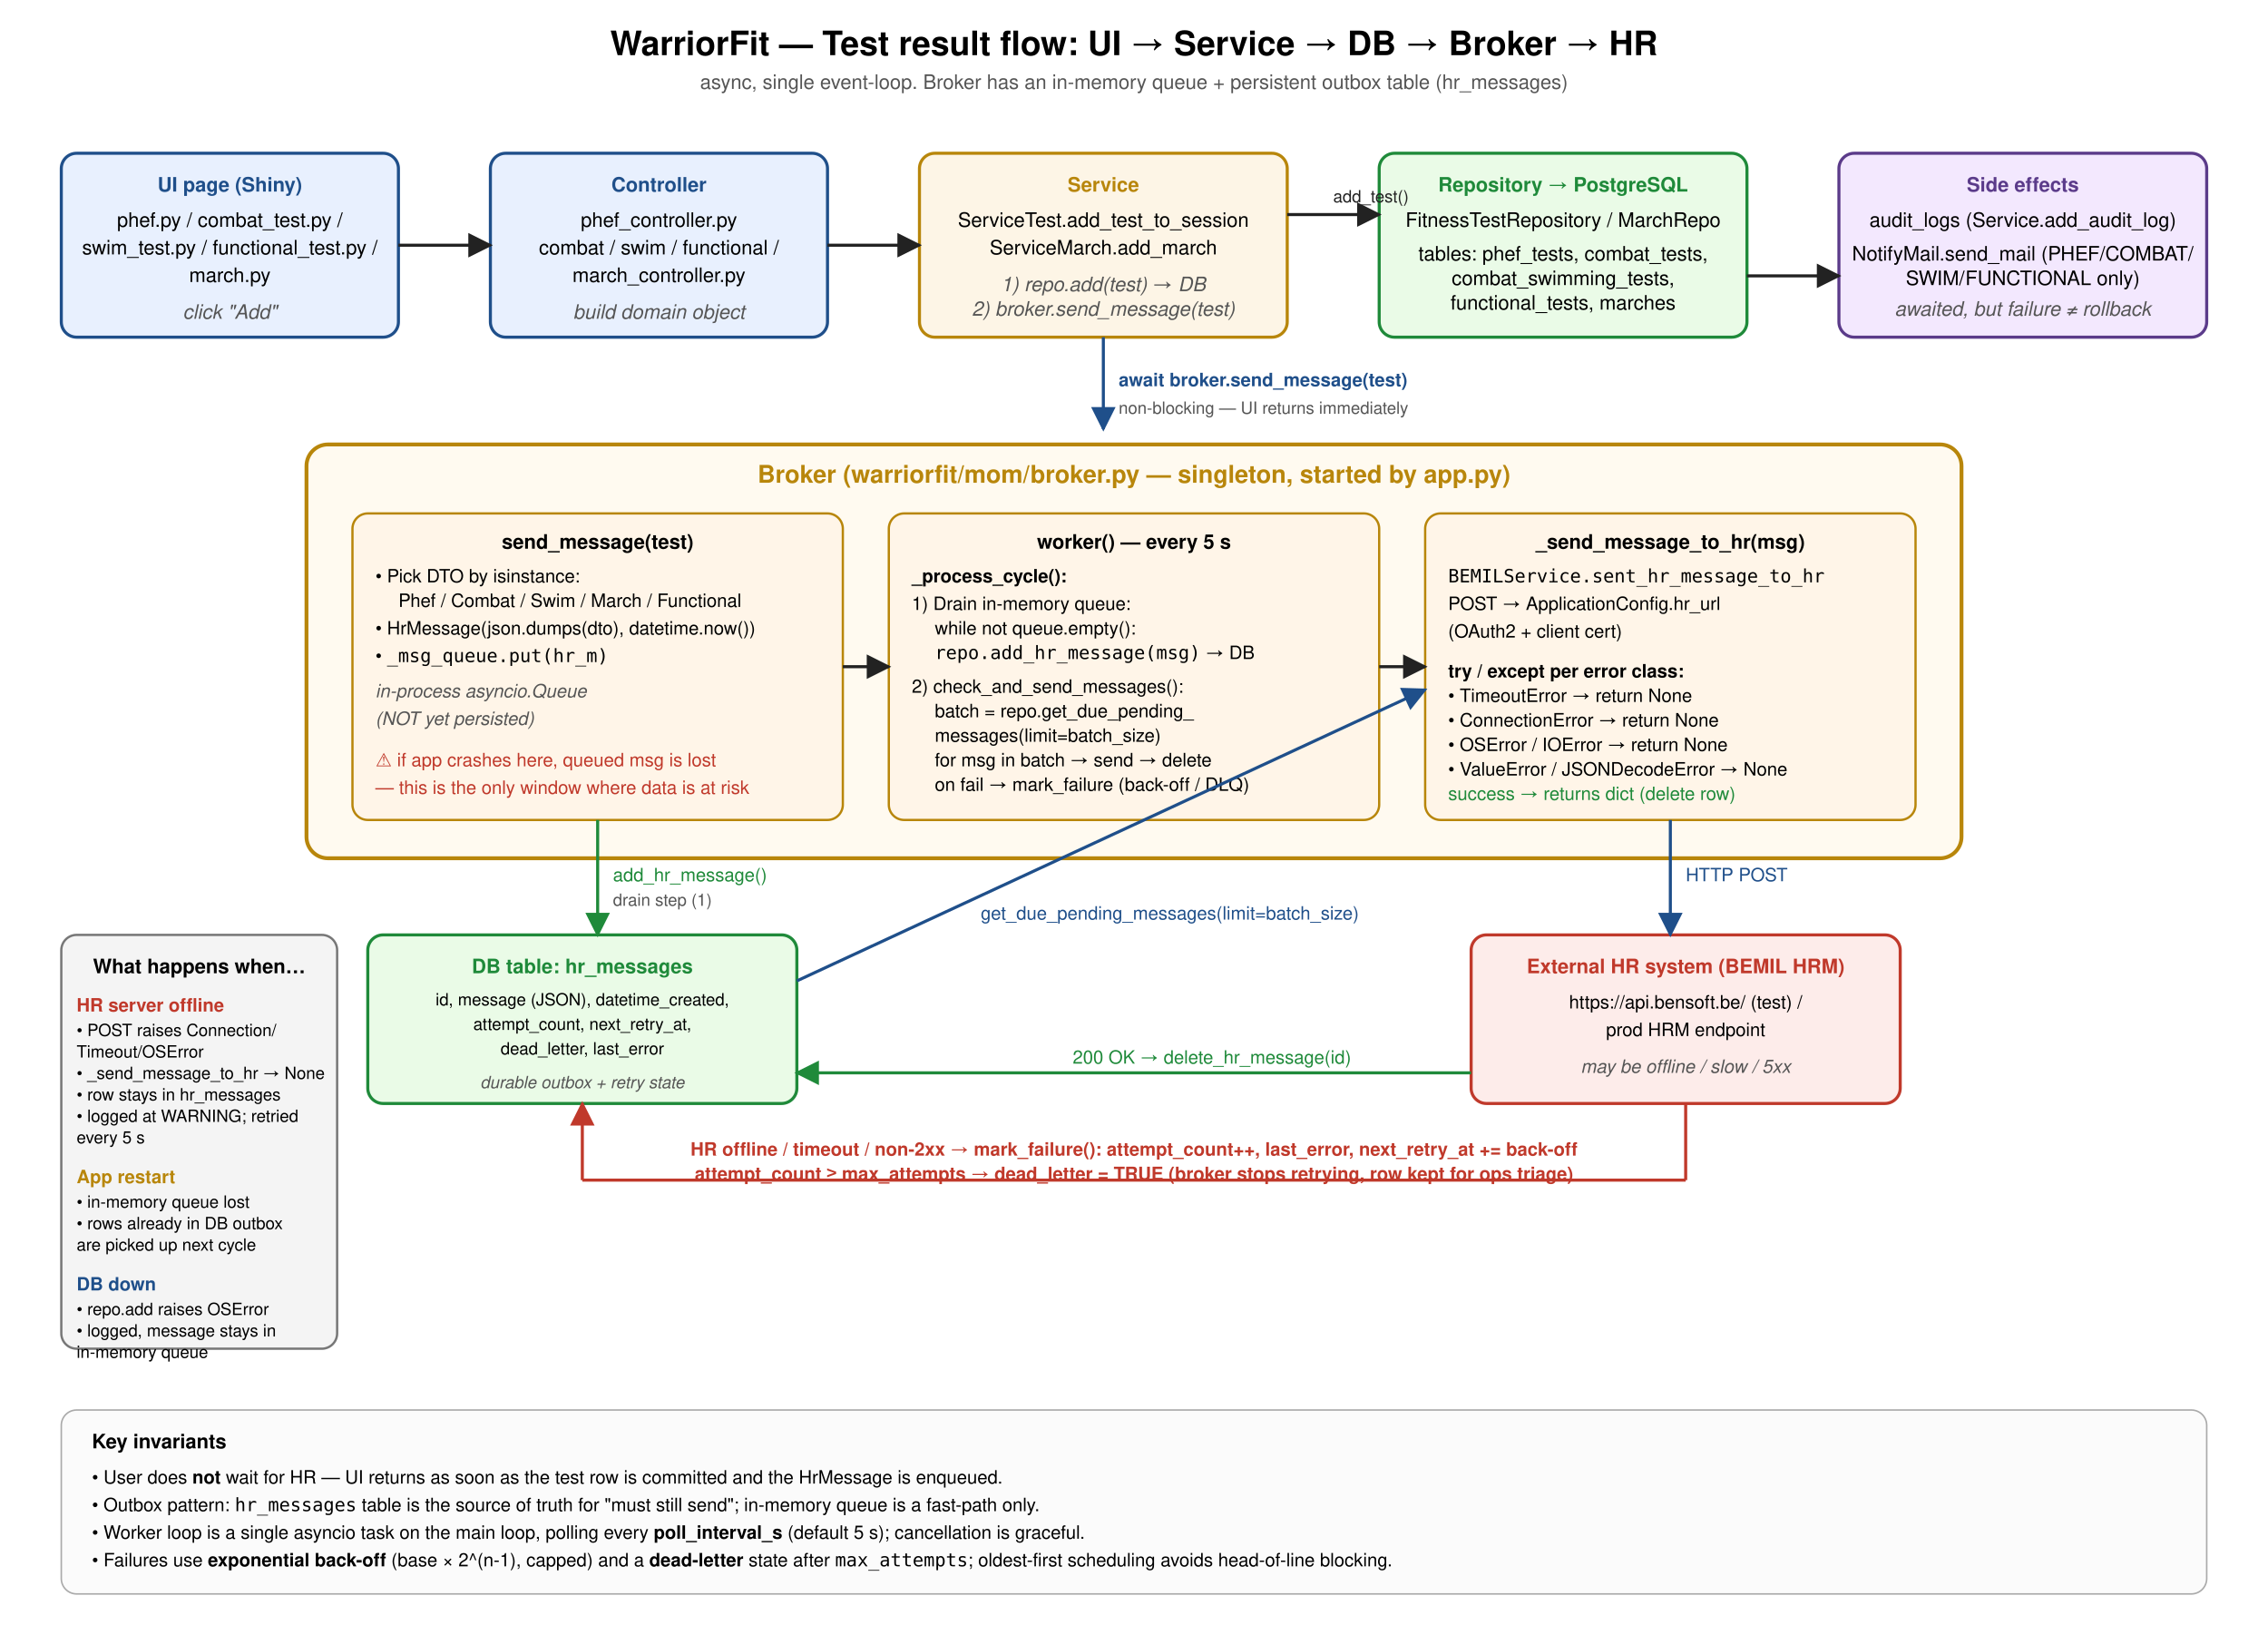
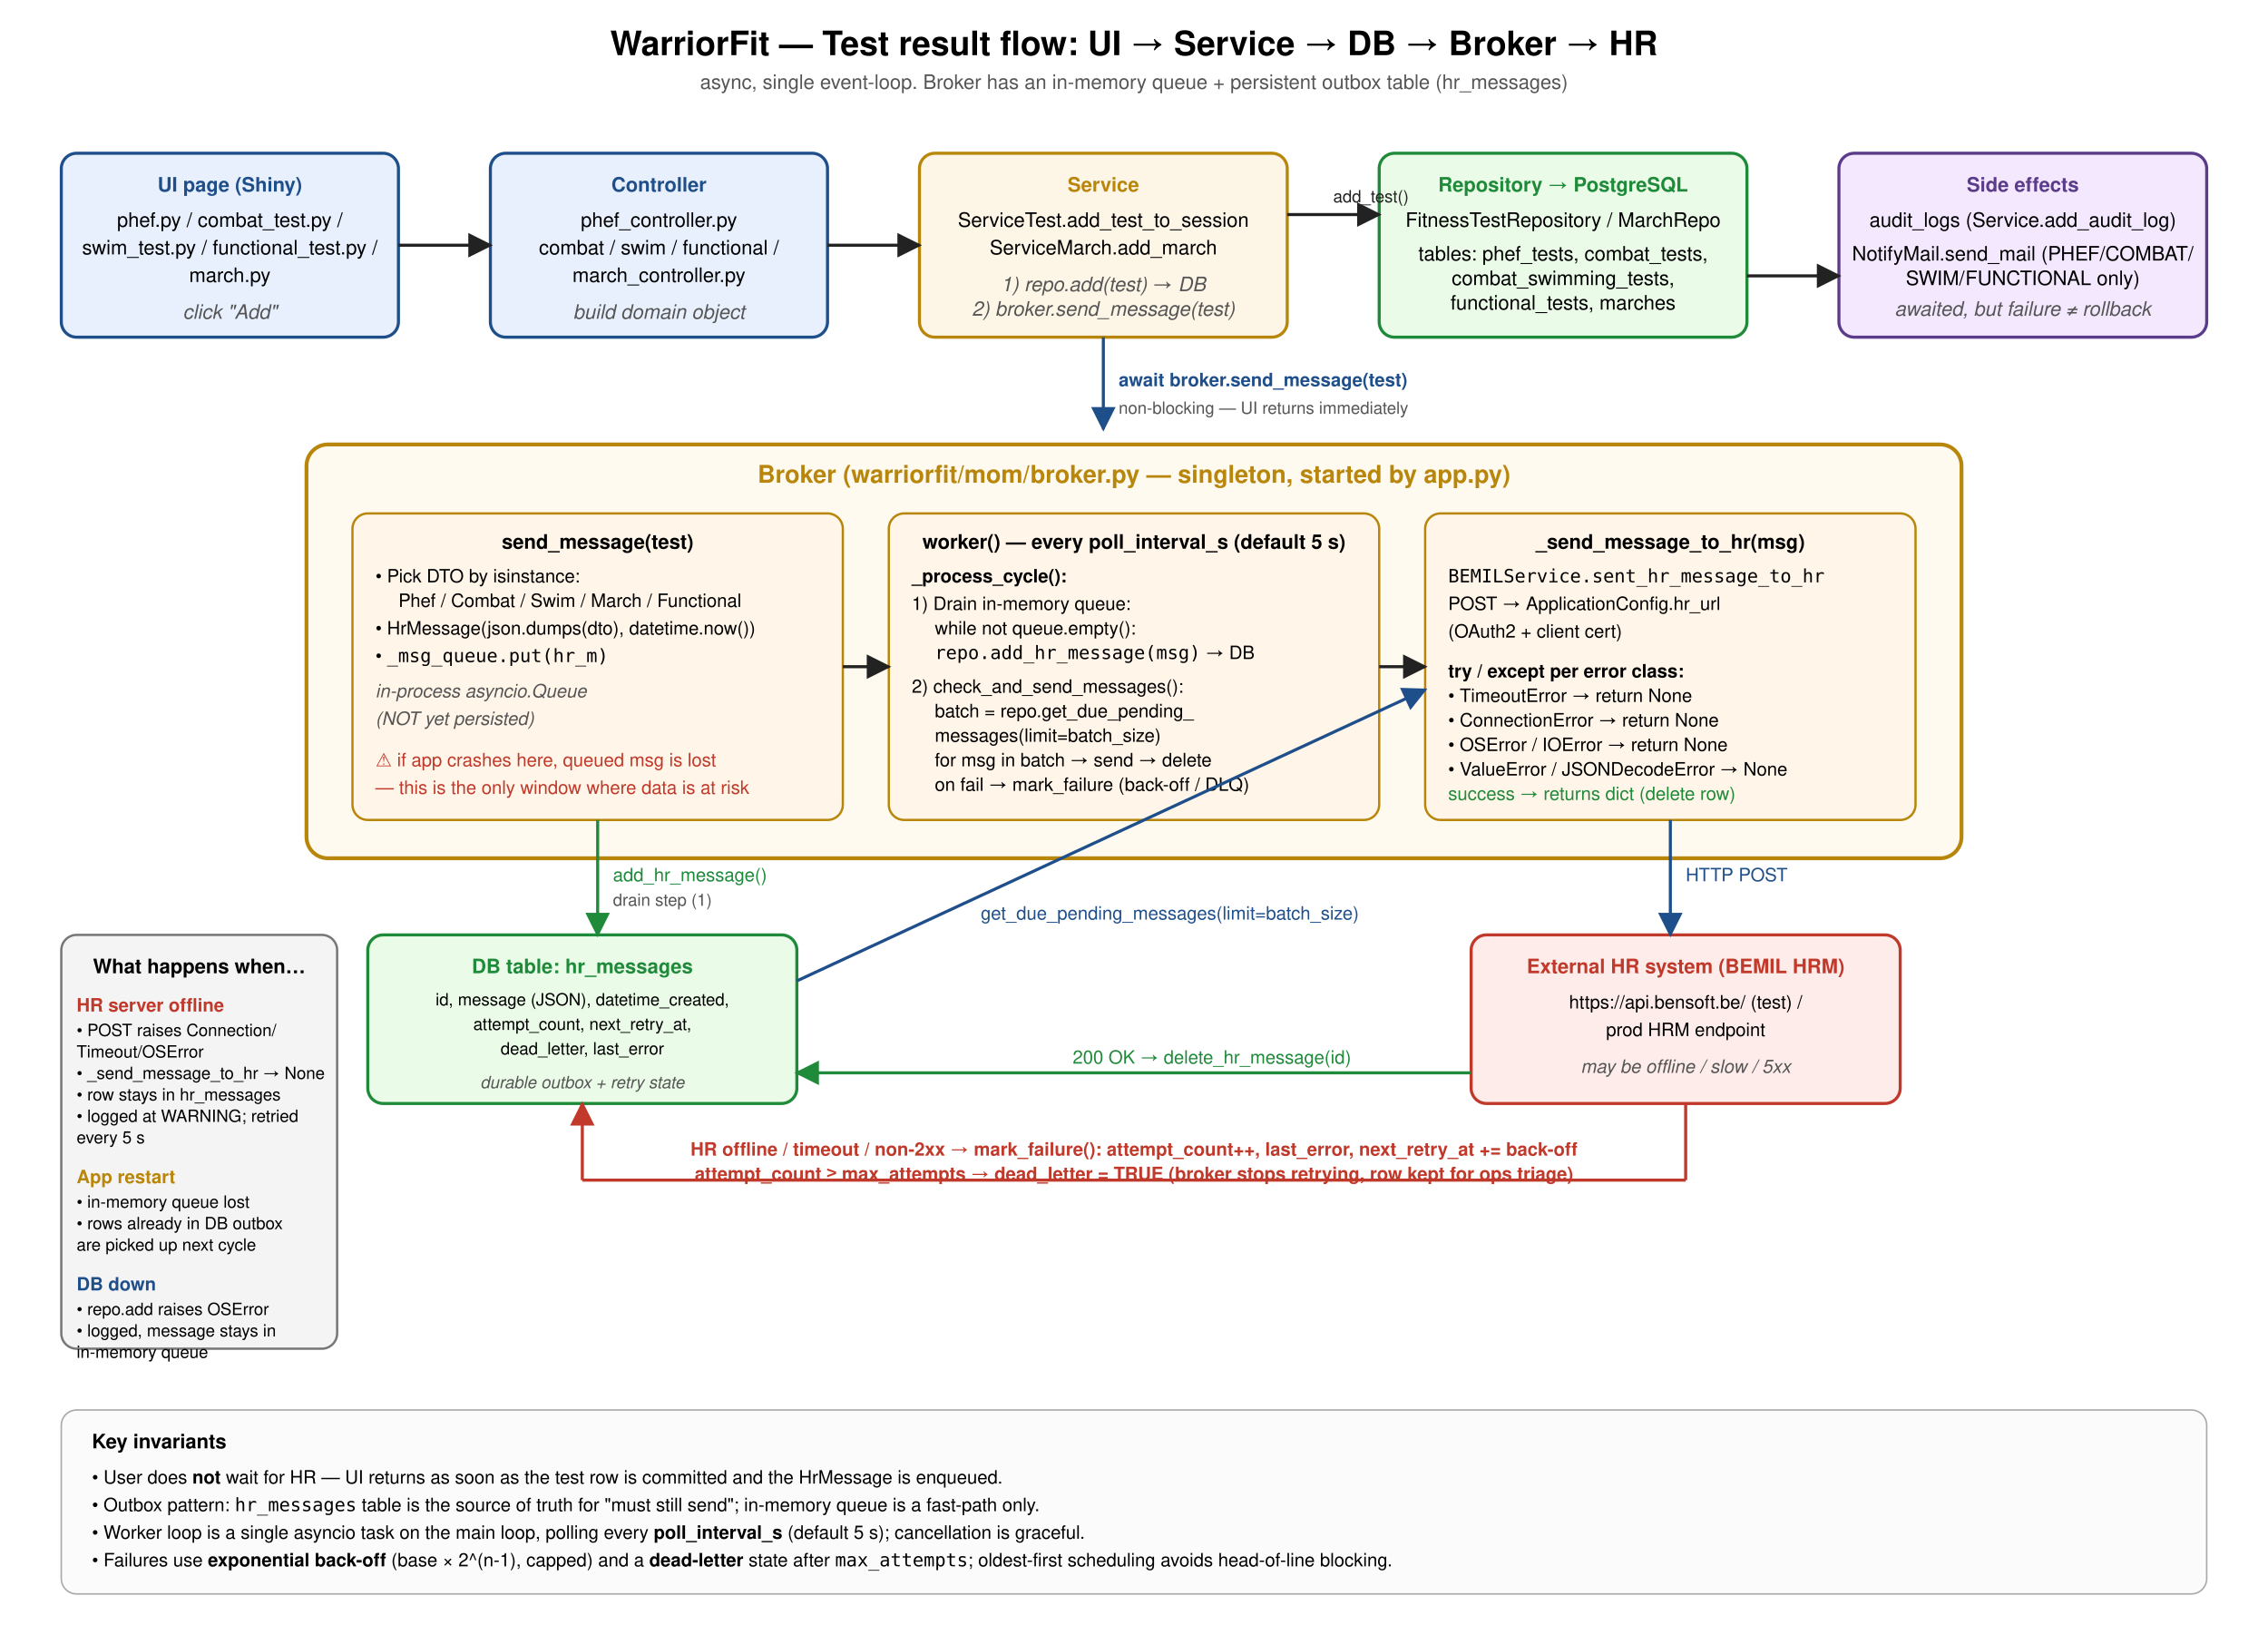
<svg xmlns="http://www.w3.org/2000/svg" viewBox="0 0 1480 1060" font-family="Helvetica, Arial, sans-serif" font-size="13">
  <defs>
    <marker id="arrow" viewBox="0 0 10 10" refX="9" refY="5" markerWidth="8" markerHeight="8" orient="auto-start-reverse">
      <path d="M0,0 L10,5 L0,10 z" fill="#222" />
    </marker>
    <marker id="arrow-red" viewBox="0 0 10 10" refX="9" refY="5" markerWidth="8" markerHeight="8" orient="auto-start-reverse">
      <path d="M0,0 L10,5 L0,10 z" fill="#c0392b" />
    </marker>
    <marker id="arrow-green" viewBox="0 0 10 10" refX="9" refY="5" markerWidth="8" markerHeight="8" orient="auto-start-reverse">
      <path d="M0,0 L10,5 L0,10 z" fill="#1f8a3a" />
    </marker>
    <marker id="arrow-blue" viewBox="0 0 10 10" refX="9" refY="5" markerWidth="8" markerHeight="8" orient="auto-start-reverse">
      <path d="M0,0 L10,5 L0,10 z" fill="#1f4f8a" />
    </marker>
  </defs>
  <text x="740" y="36" text-anchor="middle" font-size="22" font-weight="bold">WarriorFit — Test result flow: UI → Service → DB → Broker → HR</text>
  <text x="740" y="58" text-anchor="middle" font-size="13" fill="#555">async, single event-loop. Broker has an in-memory queue + persistent outbox table (hr_messages)</text>
  <g>
    <rect x="40" y="100" width="220" height="120" rx="10" fill="#e8f0fe" stroke="#1f4f8a" stroke-width="2" />
    <text x="150" y="125" text-anchor="middle" font-weight="bold" fill="#1f4f8a">UI page (Shiny)</text>
    <text x="150" y="148" text-anchor="middle">phef.py / combat_test.py /</text>
    <text x="150" y="166" text-anchor="middle">swim_test.py / functional_test.py /</text>
    <text x="150" y="184" text-anchor="middle">march.py</text>
    <text x="150" y="208" text-anchor="middle" font-style="italic" fill="#555">click "Add"</text>
    <rect x="320" y="100" width="220" height="120" rx="10" fill="#e8f0fe" stroke="#1f4f8a" stroke-width="2" />
    <text x="430" y="125" text-anchor="middle" font-weight="bold" fill="#1f4f8a">Controller</text>
    <text x="430" y="148" text-anchor="middle">phef_controller.py</text>
    <text x="430" y="166" text-anchor="middle">combat / swim / functional /</text>
    <text x="430" y="184" text-anchor="middle">march_controller.py</text>
    <text x="430" y="208" text-anchor="middle" font-style="italic" fill="#555">build domain object</text>
    <rect x="600" y="100" width="240" height="120" rx="10" fill="#fdf5e6" stroke="#b8860b" stroke-width="2" />
    <text x="720" y="125" text-anchor="middle" font-weight="bold" fill="#b8860b">Service</text>
    <text x="720" y="148" text-anchor="middle">ServiceTest.add_test_to_session</text>
    <text x="720" y="166" text-anchor="middle">ServiceMarch.add_march</text>
    <text x="720" y="190" text-anchor="middle" font-style="italic" fill="#555">1) repo.add(test) → DB</text>
    <text x="720" y="206" text-anchor="middle" font-style="italic" fill="#555">2) broker.send_message(test)</text>
    <rect x="900" y="100" width="240" height="120" rx="10" fill="#eafbe7" stroke="#1f8a3a" stroke-width="2" />
    <text x="1020" y="125" text-anchor="middle" font-weight="bold" fill="#1f8a3a">Repository → PostgreSQL</text>
    <text x="1020" y="148" text-anchor="middle">FitnessTestRepository / MarchRepo</text>
    <text x="1020" y="170" text-anchor="middle">tables: phef_tests, combat_tests,</text>
    <text x="1020" y="186" text-anchor="middle">combat_swimming_tests,</text>
    <text x="1020" y="202" text-anchor="middle">functional_tests, marches</text>
    <rect x="1200" y="100" width="240" height="120" rx="10" fill="#f3e8fe" stroke="#5b3b8a" stroke-width="2" />
    <text x="1320" y="125" text-anchor="middle" font-weight="bold" fill="#5b3b8a">Side effects</text>
    <text x="1320" y="148" text-anchor="middle">audit_logs (Service.add_audit_log)</text>
    <text x="1320" y="170" text-anchor="middle">NotifyMail.send_mail (PHEF/COMBAT/</text>
    <text x="1320" y="186" text-anchor="middle">SWIM/FUNCTIONAL only)</text>
    <text x="1320" y="206" text-anchor="middle" font-style="italic" fill="#555">awaited, but failure ≠ rollback</text>
    <line x1="260" y1="160" x2="320" y2="160" stroke="#222" stroke-width="2" marker-end="url(#arrow)" />
    <line x1="540" y1="160" x2="600" y2="160" stroke="#222" stroke-width="2" marker-end="url(#arrow)" />
    <line x1="840" y1="140" x2="900" y2="140" stroke="#222" stroke-width="2" marker-end="url(#arrow)" />
    <text x="870" y="132" font-size="11" fill="#222">add_test()</text>
    <line x1="1140" y1="180" x2="1200" y2="180" stroke="#222" stroke-width="2" marker-end="url(#arrow)" />
  </g>
  <g>
    <line x1="720" y1="220" x2="720" y2="280" stroke="#1f4f8a" stroke-width="2" marker-end="url(#arrow-blue)" />
    <text x="730" y="252" font-size="12" fill="#1f4f8a" font-weight="bold">await broker.send_message(test)</text>
    <text x="730" y="270" font-size="11" fill="#555">non-blocking — UI returns immediately</text>
  </g>
  <g>
    <rect x="200" y="290" width="1080" height="270" rx="14" fill="#fffaf0" stroke="#b8860b" stroke-width="2.5" />
    <text x="740" y="315" text-anchor="middle" font-size="16" font-weight="bold" fill="#b8860b">Broker (warriorfit/mom/broker.py — singleton, started by app.py)</text>
    <rect x="230" y="335" width="320" height="200" rx="10" fill="#fff5e8" stroke="#b8860b" stroke-width="1.5" />
    <text x="390" y="358" text-anchor="middle" font-weight="bold">send_message(test)</text>
    <text x="245" y="380" font-size="12">• Pick DTO by isinstance:</text>
    <text x="260" y="396" font-size="12">  Phef / Combat / Swim / March / Functional</text>
    <text x="245" y="414" font-size="12">• HrMessage(json.dumps(dto), datetime.now())</text>
    <text x="245" y="432" font-size="12">• <tspan font-family="monospace">_msg_queue.put(hr_m)</tspan>
    </text>
    <text x="245" y="455" font-size="12" fill="#555" font-style="italic">in-process asyncio.Queue</text>
    <text x="245" y="473" font-size="12" fill="#555" font-style="italic">(NOT yet persisted)</text>
    <text x="245" y="500" font-size="12" fill="#c0392b">⚠ if app crashes here, queued msg is lost</text>
    <text x="245" y="518" font-size="12" fill="#c0392b">— this is the only window where data is at risk</text>
    <rect x="580" y="335" width="320" height="200" rx="10" fill="#fff5e8" stroke="#b8860b" stroke-width="1.5" />
-     <text x="740" y="358" text-anchor="middle" font-weight="bold">worker() — every 5 s</text>
+     <text x="740" y="358" text-anchor="middle" font-weight="bold">worker() — every poll_interval_s (default 5 s)</text>
    <text x="595" y="380" font-size="12" font-weight="bold">_process_cycle():</text>
    <text x="595" y="398" font-size="12">1) Drain in-memory queue:</text>
    <text x="610" y="414" font-size="12">while not queue.empty():</text>
    <text x="610" y="430" font-size="12">
      <tspan font-family="monospace">repo.add_hr_message(msg)</tspan> → DB</text>
    <text x="595" y="452" font-size="12">2) check_and_send_messages():</text>
    <text x="610" y="468" font-size="12">batch = repo.get_due_pending_</text>
    <text x="610" y="484" font-size="12">messages(limit=batch_size)</text>
    <text x="610" y="500" font-size="12">for msg in batch → send → delete</text>
    <text x="610" y="516" font-size="12">on fail → mark_failure (back-off / DLQ)</text>
    <rect x="930" y="335" width="320" height="200" rx="10" fill="#fff5e8" stroke="#b8860b" stroke-width="1.5" />
    <text x="1090" y="358" text-anchor="middle" font-weight="bold">_send_message_to_hr(msg)</text>
    <text x="945" y="380" font-size="12">
      <tspan font-family="monospace">BEMILService.sent_hr_message_to_hr</tspan>
    </text>
    <text x="945" y="398" font-size="12">POST → ApplicationConfig.hr_url</text>
    <text x="945" y="416" font-size="12">(OAuth2 + client cert)</text>
    <text x="945" y="442" font-size="12" font-weight="bold">try / except per error class:</text>
    <text x="945" y="458" font-size="12">• TimeoutError → return None</text>
    <text x="945" y="474" font-size="12">• ConnectionError → return None</text>
    <text x="945" y="490" font-size="12">• OSError / IOError → return None</text>
    <text x="945" y="506" font-size="12">• ValueError / JSONDecodeError → None</text>
    <text x="945" y="522" font-size="12" fill="#1f8a3a">success → returns dict (delete row)</text>
    <line x1="550" y1="435" x2="580" y2="435" stroke="#222" stroke-width="2" marker-end="url(#arrow)" />
    <line x1="900" y1="435" x2="930" y2="435" stroke="#222" stroke-width="2" marker-end="url(#arrow)" />
  </g>
  <g>
    <rect x="240" y="610" width="280" height="110" rx="10" fill="#eafbe7" stroke="#1f8a3a" stroke-width="2" />
    <text x="380" y="635" text-anchor="middle" font-weight="bold" fill="#1f8a3a">DB table: hr_messages</text>
    <text x="380" y="656" text-anchor="middle" font-size="11">id, message (JSON), datetime_created,</text>
    <text x="380" y="672" text-anchor="middle" font-size="11">attempt_count, next_retry_at,</text>
    <text x="380" y="688" text-anchor="middle" font-size="11">dead_letter, last_error</text>
    <text x="380" y="710" text-anchor="middle" font-size="11" font-style="italic" fill="#555">durable outbox + retry state</text>
    <rect x="960" y="610" width="280" height="110" rx="10" fill="#fdecea" stroke="#c0392b" stroke-width="2" />
    <text x="1100" y="635" text-anchor="middle" font-weight="bold" fill="#c0392b">External HR system (BEMIL HRM)</text>
    <text x="1100" y="658" text-anchor="middle" font-size="12">https://api.bensoft.be/ (test) /</text>
    <text x="1100" y="676" text-anchor="middle" font-size="12">prod HRM endpoint</text>
    <text x="1100" y="700" text-anchor="middle" font-size="12" font-style="italic" fill="#555">may be offline / slow / 5xx</text>
    <line x1="390" y1="535" x2="390" y2="610" stroke="#1f8a3a" stroke-width="2" marker-end="url(#arrow-green)" />
    <text x="400" y="575" font-size="12" fill="#1f8a3a">add_hr_message()</text>
    <text x="400" y="591" font-size="11" fill="#555">drain step (1)</text>
    <line x1="520" y1="640" x2="930" y2="450" stroke="#1f4f8a" stroke-width="2" marker-end="url(#arrow-blue)" />
    <text x="640" y="600" font-size="12" fill="#1f4f8a">get_due_pending_messages(limit=batch_size)</text>
    <line x1="1090" y1="535" x2="1090" y2="610" stroke="#1f4f8a" stroke-width="2" marker-end="url(#arrow-blue)" />
    <text x="1100" y="575" font-size="12" fill="#1f4f8a">HTTP POST</text>
    <line x1="960" y1="700" x2="520" y2="700" stroke="#1f8a3a" stroke-width="2" marker-end="url(#arrow-green)" />
    <text x="700" y="694" font-size="12" fill="#1f8a3a">200 OK → delete_hr_message(id)</text>
    <line x1="1100" y1="720" x2="1100" y2="770" stroke="#c0392b" stroke-width="2" />
    <line x1="1100" y1="770" x2="380" y2="770" stroke="#c0392b" stroke-width="2" />
    <line x1="380" y1="770" x2="380" y2="720" stroke="#c0392b" stroke-width="2" marker-end="url(#arrow-red)" />
    <text x="740" y="754" text-anchor="middle" font-size="12" fill="#c0392b" font-weight="bold">HR offline / timeout / non-2xx → mark_failure(): attempt_count++, last_error, next_retry_at += back-off</text>
    <text x="740" y="770" text-anchor="middle" font-size="12" fill="#c0392b" font-weight="bold">attempt_count ≥ max_attempts → dead_letter = TRUE (broker stops retrying, row kept for ops triage)</text>
  </g>
  <g>
    <rect x="40" y="610" width="180" height="270" rx="10" fill="#f4f4f4" stroke="#777" stroke-width="1.5" />
    <text x="130" y="635" text-anchor="middle" font-weight="bold">What happens when…</text>
    <text x="50" y="660" font-size="12" font-weight="bold" fill="#c0392b">HR server offline</text>
    <text x="50" y="676" font-size="11">• POST raises Connection/</text>
    <text x="50" y="690" font-size="11">  Timeout/OSError</text>
    <text x="50" y="704" font-size="11">• _send_message_to_hr → None</text>
    <text x="50" y="718" font-size="11">• row stays in hr_messages</text>
    <text x="50" y="732" font-size="11">• logged at WARNING; retried</text>
    <text x="50" y="746" font-size="11">  every 5 s</text>
    <text x="50" y="772" font-size="12" font-weight="bold" fill="#b8860b">App restart</text>
    <text x="50" y="788" font-size="11">• in-memory queue lost</text>
    <text x="50" y="802" font-size="11">• rows already in DB outbox</text>
    <text x="50" y="816" font-size="11">  are picked up next cycle</text>
    <text x="50" y="842" font-size="12" font-weight="bold" fill="#1f4f8a">DB down</text>
    <text x="50" y="858" font-size="11">• repo.add raises OSError</text>
    <text x="50" y="872" font-size="11">• logged, message stays in</text>
    <text x="50" y="886" font-size="11">  in-memory queue</text>
  </g>
  <g transform="translate(40, 920)">
    <rect x="0" y="0" width="1400" height="120" rx="10" fill="#fbfbfb" stroke="#aaa" />
    <text x="20" y="25" font-weight="bold">Key invariants</text>
    <text x="20" y="48" font-size="12">• User does <tspan font-weight="bold">not</tspan> wait for HR — UI returns as soon as the test row is committed and the HrMessage is enqueued.</text>
    <text x="20" y="66" font-size="12">• Outbox pattern: <tspan font-family="monospace">hr_messages</tspan> table is the source of truth for "must still send"; in-memory queue is a fast-path only.</text>
    <text x="20" y="84" font-size="12">• Worker loop is a single asyncio task on the main loop, polling every <tspan font-weight="bold">poll_interval_s</tspan> (default 5 s); cancellation is graceful.</text>
    <text x="20" y="102" font-size="12">• Failures use <tspan font-weight="bold">exponential back-off</tspan> (base × 2^(n-1), capped) and a <tspan font-weight="bold">dead-letter</tspan> state after <tspan font-family="monospace">max_attempts</tspan>; oldest-first scheduling avoids head-of-line blocking.</text>
  </g>
</svg>
